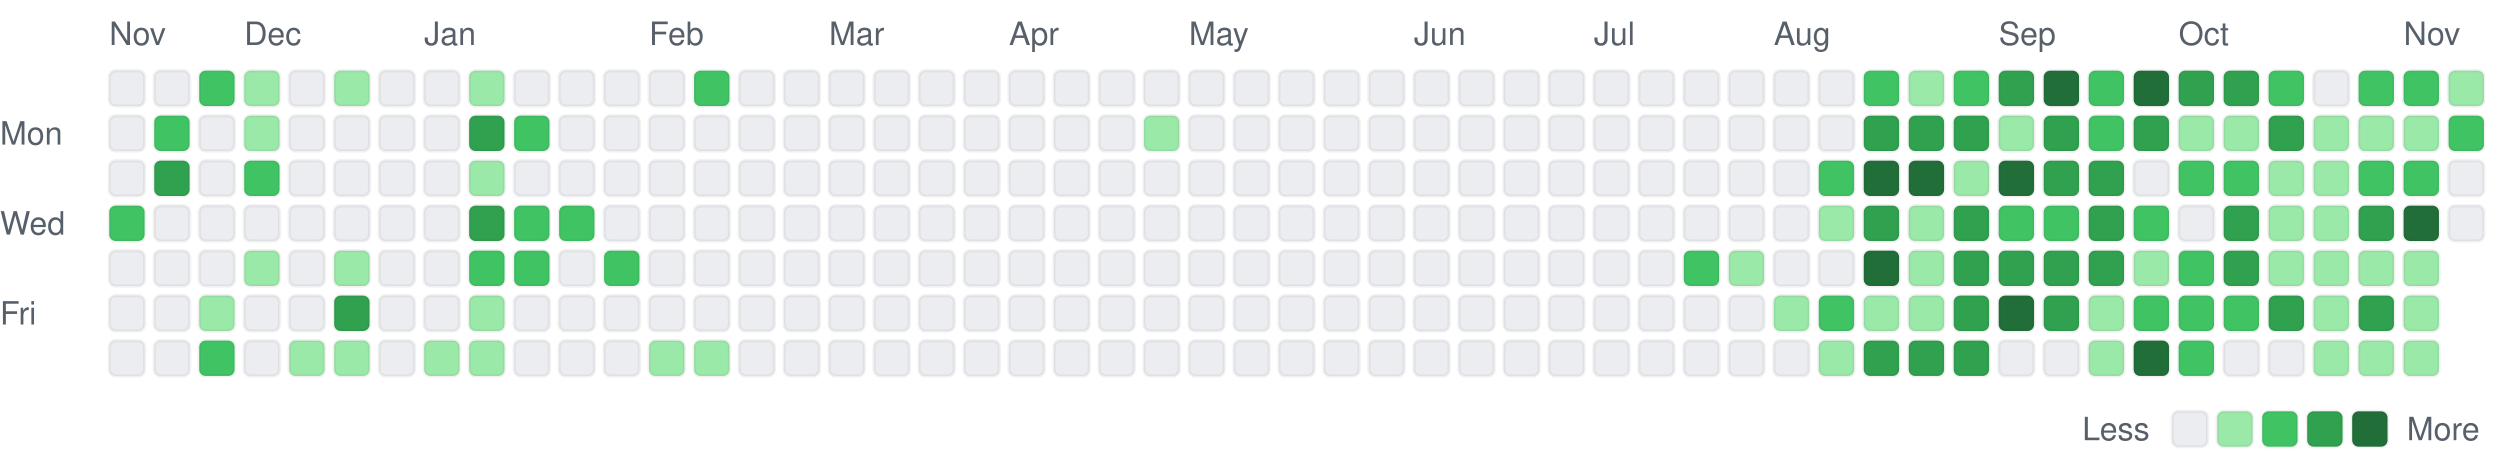
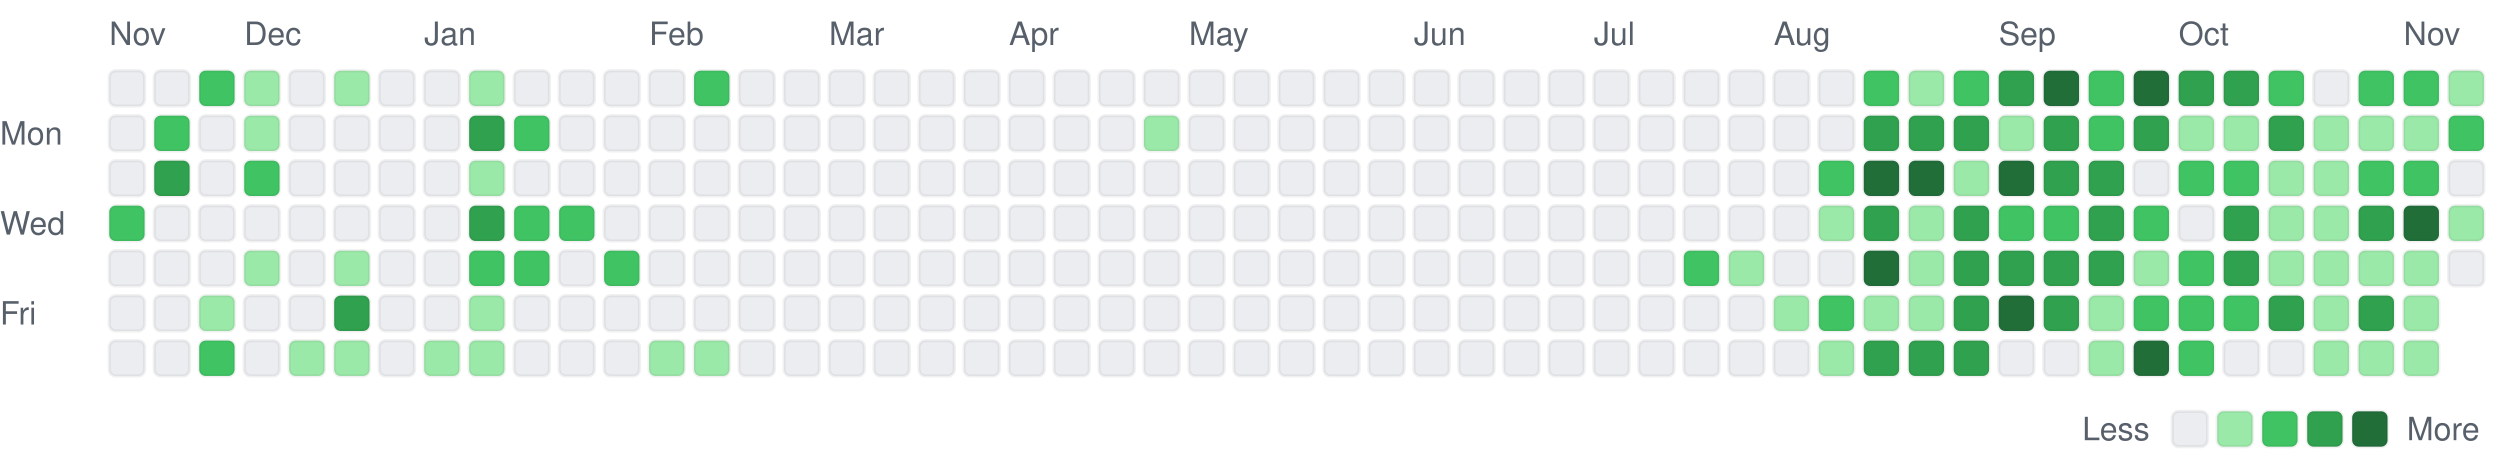
<svg xmlns="http://www.w3.org/2000/svg" width="778" height="146" viewBox="0 0 778 146" role="img" aria-label="LeetCode submissions per day, last 53 weeks">
  <style>text{font:10px -apple-system, Segoe UI, Helvetica, Arial, sans-serif;fill:#57606a}rect{rx:2px;ry:2px;stroke:rgba(27,31,35,.06);stroke-width:1px}.l0{fill:#ebedf0}.l1{fill:#9be9a8}.l2{fill:#40c463}.l3{fill:#30a14e}.l4{fill:#216e39}@media (prefers-color-scheme:dark){text{fill:#8b949e}rect{stroke:rgba(255,255,255,.05)}.l0{fill:#161b22}.l1{fill:#0e4429}.l2{fill:#006d32}.l3{fill:#26a641}.l4{fill:#39d353}}</style>
  <text x="34" y="14">Nov</text>
  <rect class="l0" x="34" y="22" width="11" height="11" />
  <rect class="l0" x="34" y="36" width="11" height="11" />
  <rect class="l0" x="34" y="50" width="11" height="11" />
  <rect class="l2" x="34" y="64" width="11" height="11" />
  <rect class="l0" x="34" y="78" width="11" height="11" />
  <rect class="l0" x="34" y="92" width="11" height="11" />
  <rect class="l0" x="34" y="106" width="11" height="11" />
  <rect class="l0" x="48" y="22" width="11" height="11" />
  <rect class="l2" x="48" y="36" width="11" height="11" />
  <rect class="l3" x="48" y="50" width="11" height="11" />
  <rect class="l0" x="48" y="64" width="11" height="11" />
  <rect class="l0" x="48" y="78" width="11" height="11" />
  <rect class="l0" x="48" y="92" width="11" height="11" />
  <rect class="l0" x="48" y="106" width="11" height="11" />
  <rect class="l2" x="62" y="22" width="11" height="11" />
  <rect class="l0" x="62" y="36" width="11" height="11" />
  <rect class="l0" x="62" y="50" width="11" height="11" />
  <rect class="l0" x="62" y="64" width="11" height="11" />
  <rect class="l0" x="62" y="78" width="11" height="11" />
  <rect class="l1" x="62" y="92" width="11" height="11" />
  <rect class="l2" x="62" y="106" width="11" height="11" />
  <text x="76" y="14">Dec</text>
  <rect class="l1" x="76" y="22" width="11" height="11" />
  <rect class="l1" x="76" y="36" width="11" height="11" />
  <rect class="l2" x="76" y="50" width="11" height="11" />
  <rect class="l0" x="76" y="64" width="11" height="11" />
  <rect class="l1" x="76" y="78" width="11" height="11" />
  <rect class="l0" x="76" y="92" width="11" height="11" />
  <rect class="l0" x="76" y="106" width="11" height="11" />
  <rect class="l0" x="90" y="22" width="11" height="11" />
  <rect class="l0" x="90" y="36" width="11" height="11" />
  <rect class="l0" x="90" y="50" width="11" height="11" />
  <rect class="l0" x="90" y="64" width="11" height="11" />
  <rect class="l0" x="90" y="78" width="11" height="11" />
  <rect class="l0" x="90" y="92" width="11" height="11" />
  <rect class="l1" x="90" y="106" width="11" height="11" />
  <rect class="l1" x="104" y="22" width="11" height="11" />
  <rect class="l0" x="104" y="36" width="11" height="11" />
  <rect class="l0" x="104" y="50" width="11" height="11" />
  <rect class="l0" x="104" y="64" width="11" height="11" />
  <rect class="l1" x="104" y="78" width="11" height="11" />
  <rect class="l3" x="104" y="92" width="11" height="11" />
  <rect class="l1" x="104" y="106" width="11" height="11" />
  <rect class="l0" x="118" y="22" width="11" height="11" />
  <rect class="l0" x="118" y="36" width="11" height="11" />
  <rect class="l0" x="118" y="50" width="11" height="11" />
  <rect class="l0" x="118" y="64" width="11" height="11" />
  <rect class="l0" x="118" y="78" width="11" height="11" />
  <rect class="l0" x="118" y="92" width="11" height="11" />
  <rect class="l0" x="118" y="106" width="11" height="11" />
  <text x="132" y="14">Jan</text>
  <rect class="l0" x="132" y="22" width="11" height="11" />
  <rect class="l0" x="132" y="36" width="11" height="11" />
  <rect class="l0" x="132" y="50" width="11" height="11" />
  <rect class="l0" x="132" y="64" width="11" height="11" />
  <rect class="l0" x="132" y="78" width="11" height="11" />
  <rect class="l0" x="132" y="92" width="11" height="11" />
  <rect class="l1" x="132" y="106" width="11" height="11" />
  <rect class="l1" x="146" y="22" width="11" height="11" />
  <rect class="l3" x="146" y="36" width="11" height="11" />
  <rect class="l1" x="146" y="50" width="11" height="11" />
  <rect class="l3" x="146" y="64" width="11" height="11" />
  <rect class="l2" x="146" y="78" width="11" height="11" />
  <rect class="l1" x="146" y="92" width="11" height="11" />
  <rect class="l1" x="146" y="106" width="11" height="11" />
  <rect class="l0" x="160" y="22" width="11" height="11" />
  <rect class="l2" x="160" y="36" width="11" height="11" />
  <rect class="l0" x="160" y="50" width="11" height="11" />
  <rect class="l2" x="160" y="64" width="11" height="11" />
  <rect class="l2" x="160" y="78" width="11" height="11" />
  <rect class="l0" x="160" y="92" width="11" height="11" />
  <rect class="l0" x="160" y="106" width="11" height="11" />
  <rect class="l0" x="174" y="22" width="11" height="11" />
  <rect class="l0" x="174" y="36" width="11" height="11" />
  <rect class="l0" x="174" y="50" width="11" height="11" />
  <rect class="l2" x="174" y="64" width="11" height="11" />
  <rect class="l0" x="174" y="78" width="11" height="11" />
  <rect class="l0" x="174" y="92" width="11" height="11" />
  <rect class="l0" x="174" y="106" width="11" height="11" />
  <rect class="l0" x="188" y="22" width="11" height="11" />
  <rect class="l0" x="188" y="36" width="11" height="11" />
  <rect class="l0" x="188" y="50" width="11" height="11" />
  <rect class="l0" x="188" y="64" width="11" height="11" />
  <rect class="l2" x="188" y="78" width="11" height="11" />
  <rect class="l0" x="188" y="92" width="11" height="11" />
  <rect class="l0" x="188" y="106" width="11" height="11" />
  <text x="202" y="14">Feb</text>
  <rect class="l0" x="202" y="22" width="11" height="11" />
  <rect class="l0" x="202" y="36" width="11" height="11" />
  <rect class="l0" x="202" y="50" width="11" height="11" />
  <rect class="l0" x="202" y="64" width="11" height="11" />
  <rect class="l0" x="202" y="78" width="11" height="11" />
  <rect class="l0" x="202" y="92" width="11" height="11" />
  <rect class="l1" x="202" y="106" width="11" height="11" />
  <rect class="l2" x="216" y="22" width="11" height="11" />
  <rect class="l0" x="216" y="36" width="11" height="11" />
  <rect class="l0" x="216" y="50" width="11" height="11" />
  <rect class="l0" x="216" y="64" width="11" height="11" />
  <rect class="l0" x="216" y="78" width="11" height="11" />
  <rect class="l0" x="216" y="92" width="11" height="11" />
  <rect class="l1" x="216" y="106" width="11" height="11" />
  <rect class="l0" x="230" y="22" width="11" height="11" />
  <rect class="l0" x="230" y="36" width="11" height="11" />
  <rect class="l0" x="230" y="50" width="11" height="11" />
  <rect class="l0" x="230" y="64" width="11" height="11" />
  <rect class="l0" x="230" y="78" width="11" height="11" />
  <rect class="l0" x="230" y="92" width="11" height="11" />
  <rect class="l0" x="230" y="106" width="11" height="11" />
  <rect class="l0" x="244" y="22" width="11" height="11" />
  <rect class="l0" x="244" y="36" width="11" height="11" />
  <rect class="l0" x="244" y="50" width="11" height="11" />
  <rect class="l0" x="244" y="64" width="11" height="11" />
  <rect class="l0" x="244" y="78" width="11" height="11" />
  <rect class="l0" x="244" y="92" width="11" height="11" />
  <rect class="l0" x="244" y="106" width="11" height="11" />
  <text x="258" y="14">Mar</text>
  <rect class="l0" x="258" y="22" width="11" height="11" />
  <rect class="l0" x="258" y="36" width="11" height="11" />
  <rect class="l0" x="258" y="50" width="11" height="11" />
  <rect class="l0" x="258" y="64" width="11" height="11" />
  <rect class="l0" x="258" y="78" width="11" height="11" />
  <rect class="l0" x="258" y="92" width="11" height="11" />
  <rect class="l0" x="258" y="106" width="11" height="11" />
  <rect class="l0" x="272" y="22" width="11" height="11" />
  <rect class="l0" x="272" y="36" width="11" height="11" />
  <rect class="l0" x="272" y="50" width="11" height="11" />
  <rect class="l0" x="272" y="64" width="11" height="11" />
  <rect class="l0" x="272" y="78" width="11" height="11" />
  <rect class="l0" x="272" y="92" width="11" height="11" />
  <rect class="l0" x="272" y="106" width="11" height="11" />
  <rect class="l0" x="286" y="22" width="11" height="11" />
  <rect class="l0" x="286" y="36" width="11" height="11" />
  <rect class="l0" x="286" y="50" width="11" height="11" />
  <rect class="l0" x="286" y="64" width="11" height="11" />
  <rect class="l0" x="286" y="78" width="11" height="11" />
  <rect class="l0" x="286" y="92" width="11" height="11" />
  <rect class="l0" x="286" y="106" width="11" height="11" />
  <rect class="l0" x="300" y="22" width="11" height="11" />
  <rect class="l0" x="300" y="36" width="11" height="11" />
  <rect class="l0" x="300" y="50" width="11" height="11" />
  <rect class="l0" x="300" y="64" width="11" height="11" />
  <rect class="l0" x="300" y="78" width="11" height="11" />
  <rect class="l0" x="300" y="92" width="11" height="11" />
  <rect class="l0" x="300" y="106" width="11" height="11" />
  <text x="314" y="14">Apr</text>
  <rect class="l0" x="314" y="22" width="11" height="11" />
  <rect class="l0" x="314" y="36" width="11" height="11" />
  <rect class="l0" x="314" y="50" width="11" height="11" />
  <rect class="l0" x="314" y="64" width="11" height="11" />
  <rect class="l0" x="314" y="78" width="11" height="11" />
  <rect class="l0" x="314" y="92" width="11" height="11" />
  <rect class="l0" x="314" y="106" width="11" height="11" />
  <rect class="l0" x="328" y="22" width="11" height="11" />
  <rect class="l0" x="328" y="36" width="11" height="11" />
  <rect class="l0" x="328" y="50" width="11" height="11" />
  <rect class="l0" x="328" y="64" width="11" height="11" />
  <rect class="l0" x="328" y="78" width="11" height="11" />
  <rect class="l0" x="328" y="92" width="11" height="11" />
  <rect class="l0" x="328" y="106" width="11" height="11" />
  <rect class="l0" x="342" y="22" width="11" height="11" />
  <rect class="l0" x="342" y="36" width="11" height="11" />
  <rect class="l0" x="342" y="50" width="11" height="11" />
  <rect class="l0" x="342" y="64" width="11" height="11" />
  <rect class="l0" x="342" y="78" width="11" height="11" />
  <rect class="l0" x="342" y="92" width="11" height="11" />
  <rect class="l0" x="342" y="106" width="11" height="11" />
  <rect class="l0" x="356" y="22" width="11" height="11" />
  <rect class="l1" x="356" y="36" width="11" height="11" />
  <rect class="l0" x="356" y="50" width="11" height="11" />
  <rect class="l0" x="356" y="64" width="11" height="11" />
  <rect class="l0" x="356" y="78" width="11" height="11" />
  <rect class="l0" x="356" y="92" width="11" height="11" />
  <rect class="l0" x="356" y="106" width="11" height="11" />
  <text x="370" y="14">May</text>
  <rect class="l0" x="370" y="22" width="11" height="11" />
  <rect class="l0" x="370" y="36" width="11" height="11" />
  <rect class="l0" x="370" y="50" width="11" height="11" />
  <rect class="l0" x="370" y="64" width="11" height="11" />
  <rect class="l0" x="370" y="78" width="11" height="11" />
  <rect class="l0" x="370" y="92" width="11" height="11" />
  <rect class="l0" x="370" y="106" width="11" height="11" />
  <rect class="l0" x="384" y="22" width="11" height="11" />
  <rect class="l0" x="384" y="36" width="11" height="11" />
  <rect class="l0" x="384" y="50" width="11" height="11" />
  <rect class="l0" x="384" y="64" width="11" height="11" />
  <rect class="l0" x="384" y="78" width="11" height="11" />
  <rect class="l0" x="384" y="92" width="11" height="11" />
  <rect class="l0" x="384" y="106" width="11" height="11" />
  <rect class="l0" x="398" y="22" width="11" height="11" />
  <rect class="l0" x="398" y="36" width="11" height="11" />
  <rect class="l0" x="398" y="50" width="11" height="11" />
  <rect class="l0" x="398" y="64" width="11" height="11" />
  <rect class="l0" x="398" y="78" width="11" height="11" />
  <rect class="l0" x="398" y="92" width="11" height="11" />
  <rect class="l0" x="398" y="106" width="11" height="11" />
  <rect class="l0" x="412" y="22" width="11" height="11" />
  <rect class="l0" x="412" y="36" width="11" height="11" />
  <rect class="l0" x="412" y="50" width="11" height="11" />
  <rect class="l0" x="412" y="64" width="11" height="11" />
  <rect class="l0" x="412" y="78" width="11" height="11" />
  <rect class="l0" x="412" y="92" width="11" height="11" />
  <rect class="l0" x="412" y="106" width="11" height="11" />
  <rect class="l0" x="426" y="22" width="11" height="11" />
  <rect class="l0" x="426" y="36" width="11" height="11" />
  <rect class="l0" x="426" y="50" width="11" height="11" />
  <rect class="l0" x="426" y="64" width="11" height="11" />
  <rect class="l0" x="426" y="78" width="11" height="11" />
  <rect class="l0" x="426" y="92" width="11" height="11" />
  <rect class="l0" x="426" y="106" width="11" height="11" />
  <text x="440" y="14">Jun</text>
  <rect class="l0" x="440" y="22" width="11" height="11" />
  <rect class="l0" x="440" y="36" width="11" height="11" />
  <rect class="l0" x="440" y="50" width="11" height="11" />
  <rect class="l0" x="440" y="64" width="11" height="11" />
  <rect class="l0" x="440" y="78" width="11" height="11" />
  <rect class="l0" x="440" y="92" width="11" height="11" />
  <rect class="l0" x="440" y="106" width="11" height="11" />
  <rect class="l0" x="454" y="22" width="11" height="11" />
  <rect class="l0" x="454" y="36" width="11" height="11" />
  <rect class="l0" x="454" y="50" width="11" height="11" />
  <rect class="l0" x="454" y="64" width="11" height="11" />
  <rect class="l0" x="454" y="78" width="11" height="11" />
  <rect class="l0" x="454" y="92" width="11" height="11" />
  <rect class="l0" x="454" y="106" width="11" height="11" />
  <rect class="l0" x="468" y="22" width="11" height="11" />
  <rect class="l0" x="468" y="36" width="11" height="11" />
  <rect class="l0" x="468" y="50" width="11" height="11" />
  <rect class="l0" x="468" y="64" width="11" height="11" />
  <rect class="l0" x="468" y="78" width="11" height="11" />
  <rect class="l0" x="468" y="92" width="11" height="11" />
  <rect class="l0" x="468" y="106" width="11" height="11" />
  <rect class="l0" x="482" y="22" width="11" height="11" />
  <rect class="l0" x="482" y="36" width="11" height="11" />
  <rect class="l0" x="482" y="50" width="11" height="11" />
  <rect class="l0" x="482" y="64" width="11" height="11" />
  <rect class="l0" x="482" y="78" width="11" height="11" />
  <rect class="l0" x="482" y="92" width="11" height="11" />
  <rect class="l0" x="482" y="106" width="11" height="11" />
  <text x="496" y="14">Jul</text>
  <rect class="l0" x="496" y="22" width="11" height="11" />
  <rect class="l0" x="496" y="36" width="11" height="11" />
  <rect class="l0" x="496" y="50" width="11" height="11" />
  <rect class="l0" x="496" y="64" width="11" height="11" />
  <rect class="l0" x="496" y="78" width="11" height="11" />
  <rect class="l0" x="496" y="92" width="11" height="11" />
  <rect class="l0" x="496" y="106" width="11" height="11" />
  <rect class="l0" x="510" y="22" width="11" height="11" />
  <rect class="l0" x="510" y="36" width="11" height="11" />
  <rect class="l0" x="510" y="50" width="11" height="11" />
  <rect class="l0" x="510" y="64" width="11" height="11" />
  <rect class="l0" x="510" y="78" width="11" height="11" />
  <rect class="l0" x="510" y="92" width="11" height="11" />
  <rect class="l0" x="510" y="106" width="11" height="11" />
  <rect class="l0" x="524" y="22" width="11" height="11" />
  <rect class="l0" x="524" y="36" width="11" height="11" />
  <rect class="l0" x="524" y="50" width="11" height="11" />
  <rect class="l0" x="524" y="64" width="11" height="11" />
  <rect class="l2" x="524" y="78" width="11" height="11" />
  <rect class="l0" x="524" y="92" width="11" height="11" />
  <rect class="l0" x="524" y="106" width="11" height="11" />
  <rect class="l0" x="538" y="22" width="11" height="11" />
  <rect class="l0" x="538" y="36" width="11" height="11" />
  <rect class="l0" x="538" y="50" width="11" height="11" />
  <rect class="l0" x="538" y="64" width="11" height="11" />
  <rect class="l1" x="538" y="78" width="11" height="11" />
  <rect class="l0" x="538" y="92" width="11" height="11" />
  <rect class="l0" x="538" y="106" width="11" height="11" />
  <text x="552" y="14">Aug</text>
  <rect class="l0" x="552" y="22" width="11" height="11" />
  <rect class="l0" x="552" y="36" width="11" height="11" />
  <rect class="l0" x="552" y="50" width="11" height="11" />
  <rect class="l0" x="552" y="64" width="11" height="11" />
  <rect class="l0" x="552" y="78" width="11" height="11" />
  <rect class="l1" x="552" y="92" width="11" height="11" />
  <rect class="l0" x="552" y="106" width="11" height="11" />
  <rect class="l0" x="566" y="22" width="11" height="11" />
  <rect class="l0" x="566" y="36" width="11" height="11" />
  <rect class="l2" x="566" y="50" width="11" height="11" />
  <rect class="l1" x="566" y="64" width="11" height="11" />
  <rect class="l0" x="566" y="78" width="11" height="11" />
  <rect class="l2" x="566" y="92" width="11" height="11" />
  <rect class="l1" x="566" y="106" width="11" height="11" />
  <rect class="l2" x="580" y="22" width="11" height="11" />
  <rect class="l3" x="580" y="36" width="11" height="11" />
  <rect class="l4" x="580" y="50" width="11" height="11" />
  <rect class="l3" x="580" y="64" width="11" height="11" />
  <rect class="l4" x="580" y="78" width="11" height="11" />
  <rect class="l1" x="580" y="92" width="11" height="11" />
  <rect class="l3" x="580" y="106" width="11" height="11" />
  <rect class="l1" x="594" y="22" width="11" height="11" />
  <rect class="l3" x="594" y="36" width="11" height="11" />
  <rect class="l4" x="594" y="50" width="11" height="11" />
  <rect class="l1" x="594" y="64" width="11" height="11" />
  <rect class="l1" x="594" y="78" width="11" height="11" />
  <rect class="l1" x="594" y="92" width="11" height="11" />
  <rect class="l3" x="594" y="106" width="11" height="11" />
  <rect class="l2" x="608" y="22" width="11" height="11" />
  <rect class="l3" x="608" y="36" width="11" height="11" />
  <rect class="l1" x="608" y="50" width="11" height="11" />
  <rect class="l3" x="608" y="64" width="11" height="11" />
  <rect class="l3" x="608" y="78" width="11" height="11" />
  <rect class="l3" x="608" y="92" width="11" height="11" />
  <rect class="l3" x="608" y="106" width="11" height="11" />
  <text x="622" y="14">Sep</text>
  <rect class="l3" x="622" y="22" width="11" height="11" />
  <rect class="l1" x="622" y="36" width="11" height="11" />
  <rect class="l4" x="622" y="50" width="11" height="11" />
  <rect class="l2" x="622" y="64" width="11" height="11" />
  <rect class="l3" x="622" y="78" width="11" height="11" />
  <rect class="l4" x="622" y="92" width="11" height="11" />
  <rect class="l0" x="622" y="106" width="11" height="11" />
  <rect class="l4" x="636" y="22" width="11" height="11" />
  <rect class="l3" x="636" y="36" width="11" height="11" />
  <rect class="l3" x="636" y="50" width="11" height="11" />
  <rect class="l2" x="636" y="64" width="11" height="11" />
  <rect class="l3" x="636" y="78" width="11" height="11" />
  <rect class="l3" x="636" y="92" width="11" height="11" />
  <rect class="l0" x="636" y="106" width="11" height="11" />
  <rect class="l2" x="650" y="22" width="11" height="11" />
  <rect class="l2" x="650" y="36" width="11" height="11" />
  <rect class="l3" x="650" y="50" width="11" height="11" />
  <rect class="l3" x="650" y="64" width="11" height="11" />
  <rect class="l3" x="650" y="78" width="11" height="11" />
  <rect class="l1" x="650" y="92" width="11" height="11" />
  <rect class="l1" x="650" y="106" width="11" height="11" />
  <rect class="l4" x="664" y="22" width="11" height="11" />
  <rect class="l3" x="664" y="36" width="11" height="11" />
  <rect class="l0" x="664" y="50" width="11" height="11" />
  <rect class="l2" x="664" y="64" width="11" height="11" />
  <rect class="l1" x="664" y="78" width="11" height="11" />
  <rect class="l2" x="664" y="92" width="11" height="11" />
  <rect class="l4" x="664" y="106" width="11" height="11" />
  <text x="678" y="14">Oct</text>
  <rect class="l3" x="678" y="22" width="11" height="11" />
  <rect class="l1" x="678" y="36" width="11" height="11" />
  <rect class="l2" x="678" y="50" width="11" height="11" />
  <rect class="l0" x="678" y="64" width="11" height="11" />
  <rect class="l2" x="678" y="78" width="11" height="11" />
  <rect class="l2" x="678" y="92" width="11" height="11" />
  <rect class="l2" x="678" y="106" width="11" height="11" />
  <rect class="l3" x="692" y="22" width="11" height="11" />
  <rect class="l1" x="692" y="36" width="11" height="11" />
  <rect class="l2" x="692" y="50" width="11" height="11" />
  <rect class="l3" x="692" y="64" width="11" height="11" />
  <rect class="l3" x="692" y="78" width="11" height="11" />
  <rect class="l2" x="692" y="92" width="11" height="11" />
  <rect class="l0" x="692" y="106" width="11" height="11" />
  <rect class="l2" x="706" y="22" width="11" height="11" />
  <rect class="l3" x="706" y="36" width="11" height="11" />
  <rect class="l1" x="706" y="50" width="11" height="11" />
  <rect class="l1" x="706" y="64" width="11" height="11" />
  <rect class="l1" x="706" y="78" width="11" height="11" />
  <rect class="l3" x="706" y="92" width="11" height="11" />
  <rect class="l0" x="706" y="106" width="11" height="11" />
  <rect class="l0" x="720" y="22" width="11" height="11" />
  <rect class="l1" x="720" y="36" width="11" height="11" />
  <rect class="l1" x="720" y="50" width="11" height="11" />
  <rect class="l1" x="720" y="64" width="11" height="11" />
  <rect class="l1" x="720" y="78" width="11" height="11" />
  <rect class="l1" x="720" y="92" width="11" height="11" />
  <rect class="l1" x="720" y="106" width="11" height="11" />
  <rect class="l2" x="734" y="22" width="11" height="11" />
  <rect class="l1" x="734" y="36" width="11" height="11" />
  <rect class="l2" x="734" y="50" width="11" height="11" />
  <rect class="l3" x="734" y="64" width="11" height="11" />
  <rect class="l1" x="734" y="78" width="11" height="11" />
  <rect class="l3" x="734" y="92" width="11" height="11" />
  <rect class="l1" x="734" y="106" width="11" height="11" />
  <text x="748" y="14">Nov</text>
  <rect class="l2" x="748" y="22" width="11" height="11" />
  <rect class="l1" x="748" y="36" width="11" height="11" />
  <rect class="l2" x="748" y="50" width="11" height="11" />
  <rect class="l4" x="748" y="64" width="11" height="11" />
  <rect class="l1" x="748" y="78" width="11" height="11" />
  <rect class="l1" x="748" y="92" width="11" height="11" />
  <rect class="l1" x="748" y="106" width="11" height="11" />
  <rect class="l1" x="762" y="22" width="11" height="11" />
  <rect class="l2" x="762" y="36" width="11" height="11" />
  <rect class="l0" x="762" y="50" width="11" height="11" />
-   <rect class="l0" x="762" y="64" width="11" height="11" />
+   <rect class="l1" x="762" y="64" width="11" height="11" />
+   <rect class="l0" x="762" y="78" width="11" height="11" />
  <text x="0" y="45">Mon</text>
  <text x="0" y="73">Wed</text>
  <text x="0" y="101">Fri</text>
  <text x="648" y="137">Less</text>
  <rect class="l0" x="676" y="128" width="11" height="11" />
  <rect class="l1" x="690" y="128" width="11" height="11" />
  <rect class="l2" x="704" y="128" width="11" height="11" />
  <rect class="l3" x="718" y="128" width="11" height="11" />
  <rect class="l4" x="732" y="128" width="11" height="11" />
  <text x="749" y="137">More</text>
</svg>
